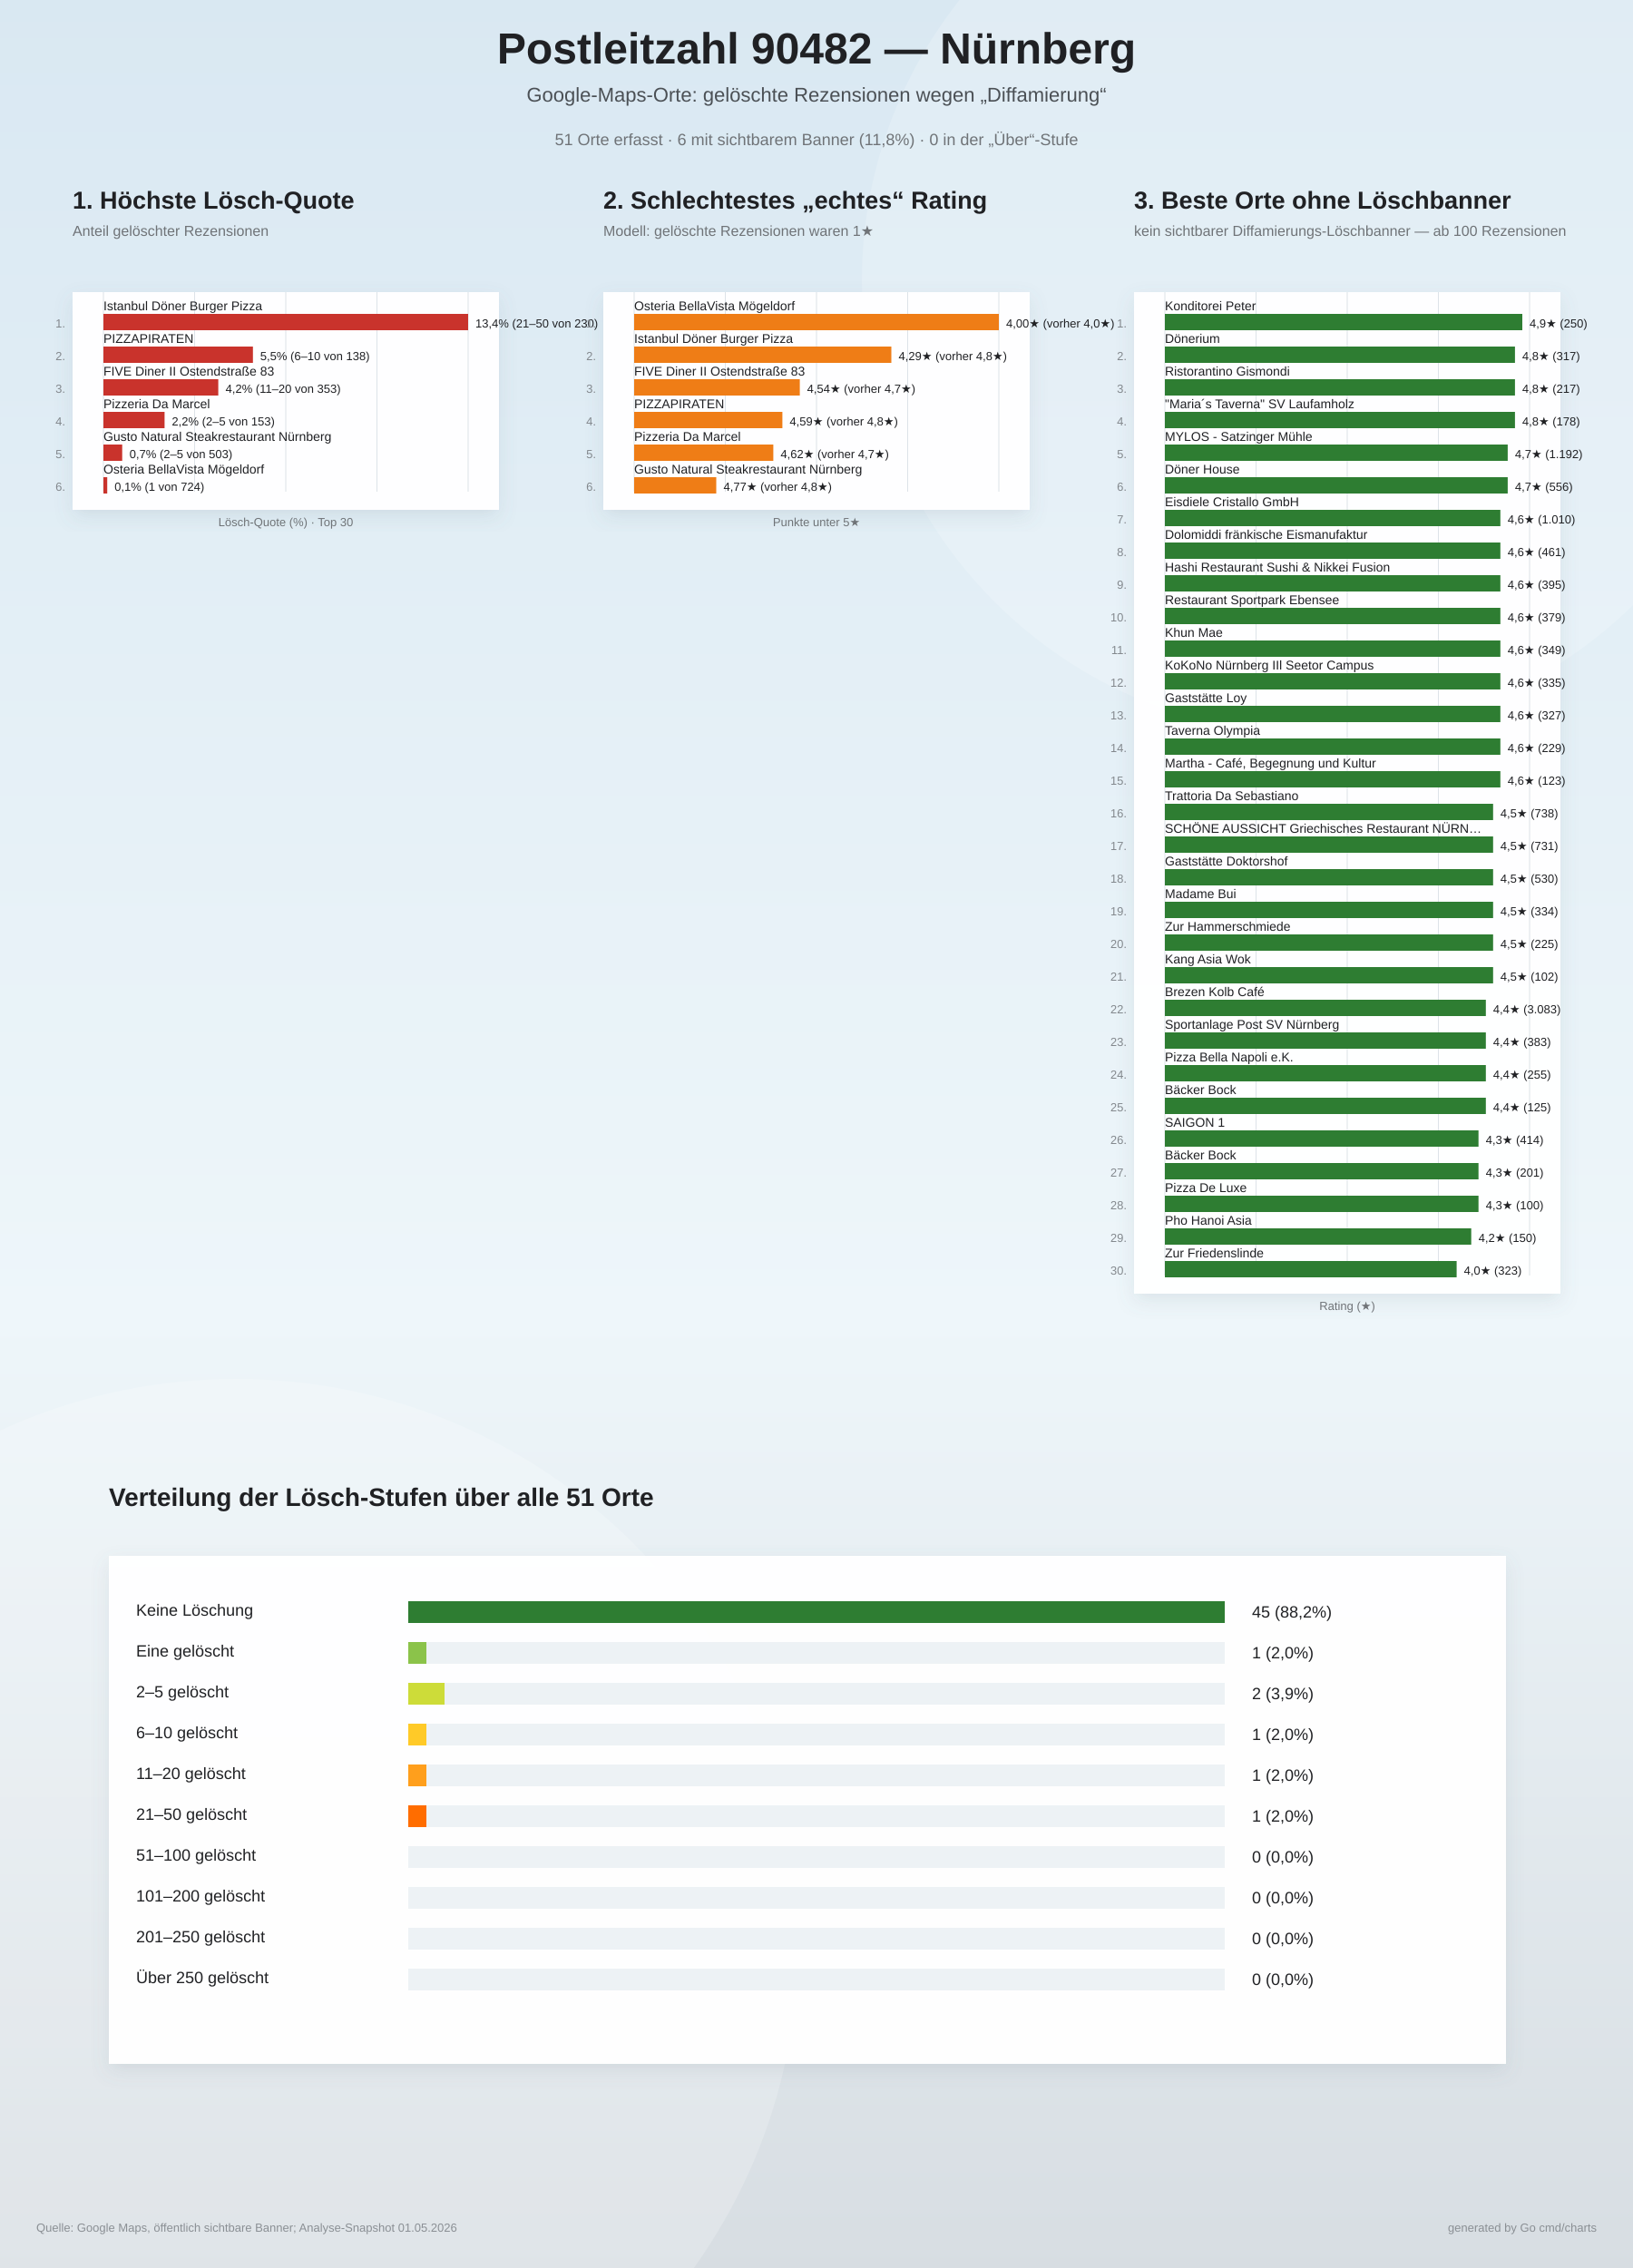
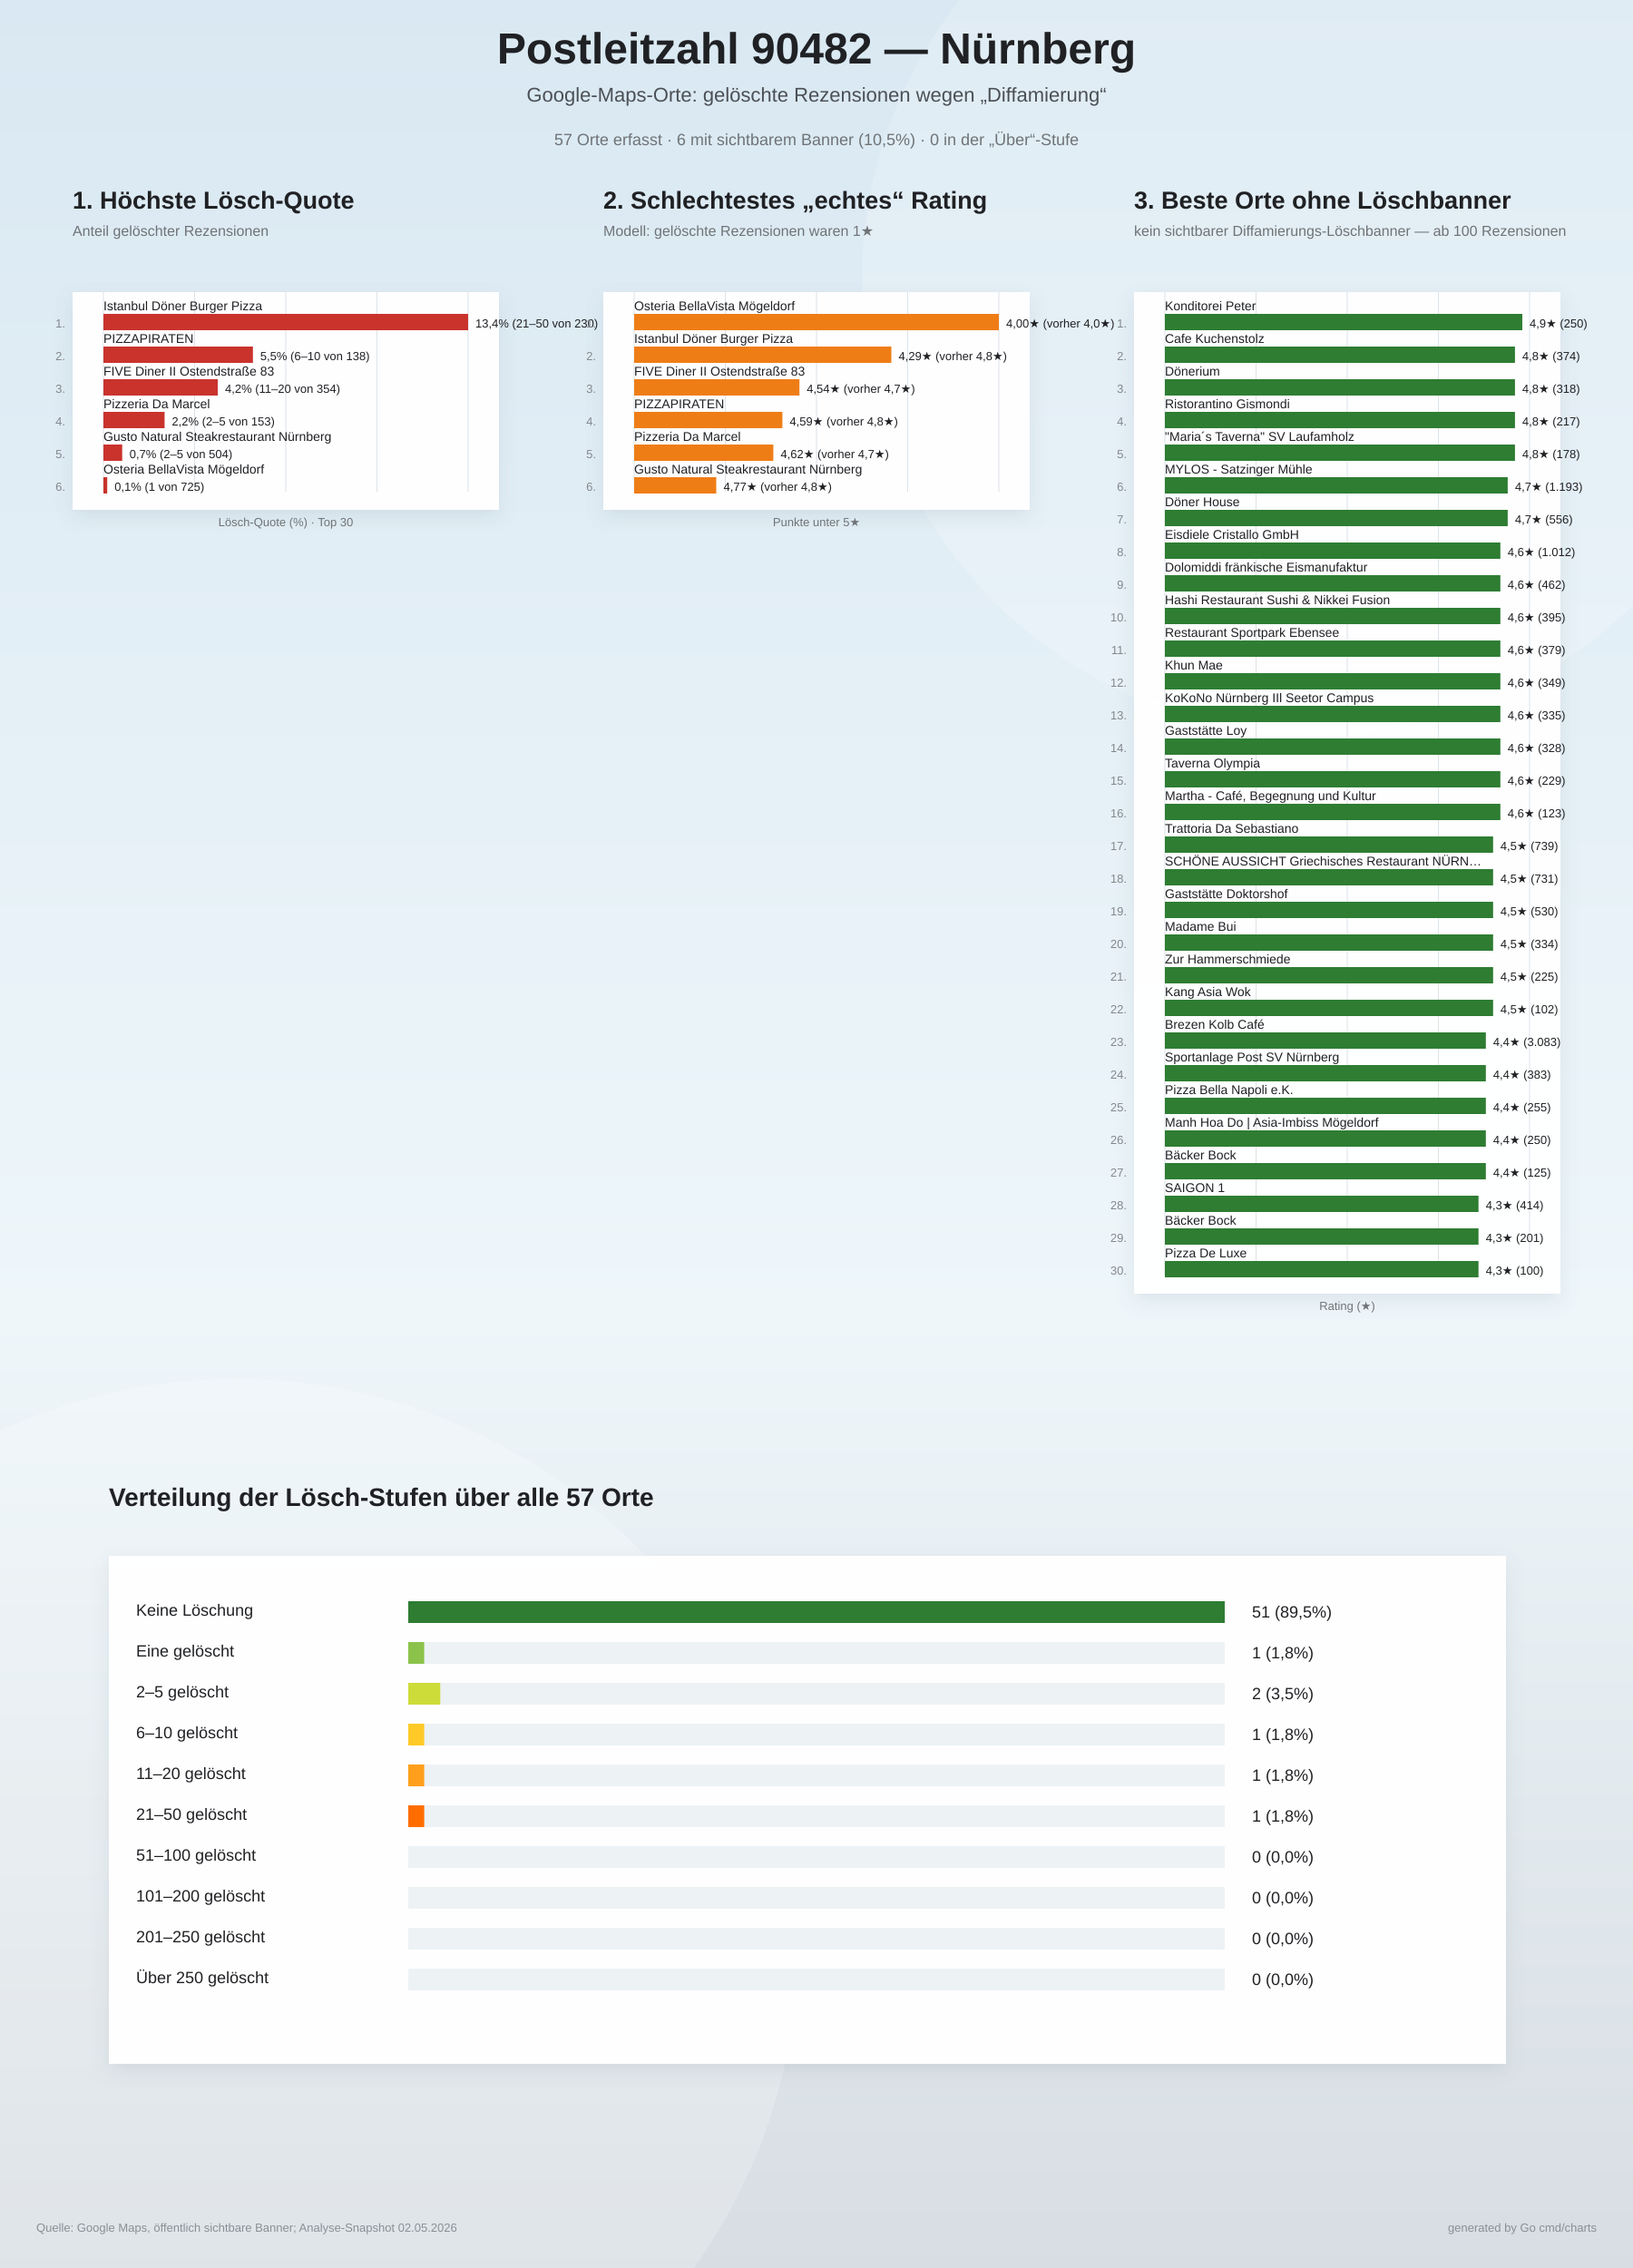
<svg xmlns="http://www.w3.org/2000/svg" width="1800" height="2500" viewBox="0 0 1800 2500">
  <defs>
    <linearGradient id="bg" x1="0" y1="0" x2="0" y2="1">
      <stop offset="0%" stop-color="#d9e8f2" />
      <stop offset="58%" stop-color="#eef6fa" />
      <stop offset="100%" stop-color="#d7dde2" />
    </linearGradient>
    <filter id="softShadow" x="-10%" y="-10%" width="120%" height="120%">
      <feDropShadow dx="0" dy="8" stdDeviation="10" flood-color="#6d7f8a" flood-opacity="0.16" />
    </filter>
  </defs>
  <rect width="100%" height="100%" fill="url(#bg)" />
  <circle cx="1450" cy="310" r="500" fill="#ffffff" opacity="0.18" />
  <circle cx="260" cy="2140" r="620" fill="#ffffff" opacity="0.20" />
  <text x="900" y="70" text-anchor="middle" font-family="Arial, sans-serif" font-size="48" font-weight="800" fill="#202124">Postleitzahl 90482 — Nürnberg</text>
  <text x="900" y="112" text-anchor="middle" font-family="Arial, sans-serif" font-size="22" fill="#4b5055">Google-Maps-Orte: gelöschte Rezensionen wegen „Diffamierung“</text>
-   <text x="900" y="160" text-anchor="middle" font-family="Arial, sans-serif" font-size="18" fill="#6f7377">51 Orte erfasst · 6 mit sichtbarem Banner (11,8%) · 0 in der „Über“-Stufe</text>
+   <text x="900" y="160" text-anchor="middle" font-family="Arial, sans-serif" font-size="18" fill="#6f7377">57 Orte erfasst · 6 mit sichtbarem Banner (10,5%) · 0 in der „Über“-Stufe</text>
  <g>
    <text x="80" y="230" font-family="Arial, sans-serif" font-size="27" font-weight="800" fill="#202124">1. Höchste Lösch-Quote</text>
    <text x="80" y="260" font-family="Arial, sans-serif" font-size="16" fill="#6f7377">Anteil gelöschter Rezensionen</text>
    <rect x="80" y="322" width="470" height="240" fill="#ffffff" opacity="0.96" filter="url(#softShadow)" />
    <line x1="114.0" y1="322" x2="114.0" y2="542.0" stroke="#dde3e8" stroke-width="1" />
    <line x1="214.5" y1="322" x2="214.5" y2="542.0" stroke="#dde3e8" stroke-width="1" />
    <line x1="315.0" y1="322" x2="315.0" y2="542.0" stroke="#dde3e8" stroke-width="1" />
    <line x1="415.5" y1="322" x2="415.5" y2="542.0" stroke="#dde3e8" stroke-width="1" />
    <line x1="516.0" y1="322" x2="516.0" y2="542.0" stroke="#dde3e8" stroke-width="1" />
    <text x="72" y="361.0" text-anchor="end" font-family="Arial, sans-serif" font-size="13" fill="#83888d">1.</text>
    <text x="114" y="342.0" font-family="Arial, sans-serif" font-size="14" fill="#202124">Istanbul Döner Burger Pizza</text>
    <rect x="114" y="346.0" width="402.0" height="18" fill="#c9332c" />
    <text x="524.0" y="361.0" font-family="Arial, sans-serif" font-size="13" fill="#202124">13,4%  (21–50 von 230)</text>
    <text x="72" y="397.0" text-anchor="end" font-family="Arial, sans-serif" font-size="13" fill="#83888d">2.</text>
    <text x="114" y="378.0" font-family="Arial, sans-serif" font-size="14" fill="#202124">PIZZAPIRATEN</text>
    <rect x="114" y="382.0" width="164.8" height="18" fill="#c9332c" />
    <text x="286.8" y="397.0" font-family="Arial, sans-serif" font-size="13" fill="#202124">5,5%  (6–10 von 138)</text>
    <text x="72" y="433.0" text-anchor="end" font-family="Arial, sans-serif" font-size="13" fill="#83888d">3.</text>
    <text x="114" y="414.0" font-family="Arial, sans-serif" font-size="14" fill="#202124">FIVE Diner II Ostendstraße 83</text>
-     <rect x="114" y="418.0" width="126.6" height="18" fill="#c9332c" />
-     <text x="248.6" y="433.0" font-family="Arial, sans-serif" font-size="13" fill="#202124">4,2%  (11–20 von 353)</text>
+     <rect x="114" y="418.0" width="126.0" height="18" fill="#c9332c" />
+     <text x="248.0" y="433.0" font-family="Arial, sans-serif" font-size="13" fill="#202124">4,2%  (11–20 von 354)</text>
    <text x="72" y="469.0" text-anchor="end" font-family="Arial, sans-serif" font-size="13" fill="#83888d">4.</text>
    <text x="114" y="450.0" font-family="Arial, sans-serif" font-size="14" fill="#202124">Pizzeria Da Marcel</text>
    <rect x="114" y="454.0" width="67.4" height="18" fill="#c9332c" />
    <text x="189.4" y="469.0" font-family="Arial, sans-serif" font-size="13" fill="#202124">2,2%  (2–5 von 153)</text>
    <text x="72" y="505.0" text-anchor="end" font-family="Arial, sans-serif" font-size="13" fill="#83888d">5.</text>
    <text x="114" y="486.0" font-family="Arial, sans-serif" font-size="14" fill="#202124">Gusto Natural Steakrestaurant Nürnberg</text>
    <rect x="114" y="490.0" width="20.7" height="18" fill="#c9332c" />
-     <text x="142.7" y="505.0" font-family="Arial, sans-serif" font-size="13" fill="#202124">0,7%  (2–5 von 503)</text>
+     <text x="142.7" y="505.0" font-family="Arial, sans-serif" font-size="13" fill="#202124">0,7%  (2–5 von 504)</text>
    <text x="72" y="541.0" text-anchor="end" font-family="Arial, sans-serif" font-size="13" fill="#83888d">6.</text>
    <text x="114" y="522.0" font-family="Arial, sans-serif" font-size="14" fill="#202124">Osteria BellaVista Mögeldorf</text>
    <rect x="114" y="526.0" width="4.2" height="18" fill="#c9332c" />
-     <text x="126.2" y="541.0" font-family="Arial, sans-serif" font-size="13" fill="#202124">0,1%  (1 von 724)</text>
+     <text x="126.2" y="541.0" font-family="Arial, sans-serif" font-size="13" fill="#202124">0,1%  (1 von 725)</text>
    <text x="315" y="580.0" text-anchor="middle" font-family="Arial, sans-serif" font-size="13" fill="#6f7377">Lösch-Quote (%) · Top 30</text>
  </g>
  <g>
    <text x="665" y="230" font-family="Arial, sans-serif" font-size="27" font-weight="800" fill="#202124">2. Schlechtestes „echtes“ Rating</text>
    <text x="665" y="260" font-family="Arial, sans-serif" font-size="16" fill="#6f7377">Modell: gelöschte Rezensionen waren 1★</text>
    <rect x="665" y="322" width="470" height="240" fill="#ffffff" opacity="0.96" filter="url(#softShadow)" />
    <line x1="699.0" y1="322" x2="699.0" y2="542.0" stroke="#dde3e8" stroke-width="1" />
    <line x1="799.5" y1="322" x2="799.5" y2="542.0" stroke="#dde3e8" stroke-width="1" />
    <line x1="900.0" y1="322" x2="900.0" y2="542.0" stroke="#dde3e8" stroke-width="1" />
    <line x1="1000.5" y1="322" x2="1000.5" y2="542.0" stroke="#dde3e8" stroke-width="1" />
    <line x1="1101.0" y1="322" x2="1101.0" y2="542.0" stroke="#dde3e8" stroke-width="1" />
    <text x="657" y="361.0" text-anchor="end" font-family="Arial, sans-serif" font-size="13" fill="#83888d">1.</text>
    <text x="699" y="342.0" font-family="Arial, sans-serif" font-size="14" fill="#202124">Osteria BellaVista Mögeldorf</text>
    <rect x="699" y="346.0" width="402.0" height="18" fill="#ef7d16" />
    <text x="1109.0" y="361.0" font-family="Arial, sans-serif" font-size="13" fill="#202124">4,00★  (vorher 4,0★)</text>
    <text x="657" y="397.0" text-anchor="end" font-family="Arial, sans-serif" font-size="13" fill="#83888d">2.</text>
    <text x="699" y="378.0" font-family="Arial, sans-serif" font-size="14" fill="#202124">Istanbul Döner Burger Pizza</text>
    <rect x="699" y="382.0" width="283.5" height="18" fill="#ef7d16" />
    <text x="990.5" y="397.0" font-family="Arial, sans-serif" font-size="13" fill="#202124">4,29★  (vorher 4,8★)</text>
    <text x="657" y="433.0" text-anchor="end" font-family="Arial, sans-serif" font-size="13" fill="#83888d">3.</text>
    <text x="699" y="414.0" font-family="Arial, sans-serif" font-size="14" fill="#202124">FIVE Diner II Ostendstraße 83</text>
-     <rect x="699" y="418.0" width="182.6" height="18" fill="#ef7d16" />
-     <text x="889.6" y="433.0" font-family="Arial, sans-serif" font-size="13" fill="#202124">4,54★  (vorher 4,7★)</text>
+     <rect x="699" y="418.0" width="182.2" height="18" fill="#ef7d16" />
+     <text x="889.2" y="433.0" font-family="Arial, sans-serif" font-size="13" fill="#202124">4,54★  (vorher 4,7★)</text>
    <text x="657" y="469.0" text-anchor="end" font-family="Arial, sans-serif" font-size="13" fill="#83888d">4.</text>
    <text x="699" y="450.0" font-family="Arial, sans-serif" font-size="14" fill="#202124">PIZZAPIRATEN</text>
    <rect x="699" y="454.0" width="163.4" height="18" fill="#ef7d16" />
    <text x="870.4" y="469.0" font-family="Arial, sans-serif" font-size="13" fill="#202124">4,59★  (vorher 4,8★)</text>
    <text x="657" y="505.0" text-anchor="end" font-family="Arial, sans-serif" font-size="13" fill="#83888d">5.</text>
    <text x="699" y="486.0" font-family="Arial, sans-serif" font-size="14" fill="#202124">Pizzeria Da Marcel</text>
    <rect x="699" y="490.0" width="153.4" height="18" fill="#ef7d16" />
    <text x="860.4" y="505.0" font-family="Arial, sans-serif" font-size="13" fill="#202124">4,62★  (vorher 4,7★)</text>
    <text x="657" y="541.0" text-anchor="end" font-family="Arial, sans-serif" font-size="13" fill="#83888d">6.</text>
    <text x="699" y="522.0" font-family="Arial, sans-serif" font-size="14" fill="#202124">Gusto Natural Steakrestaurant Nürnberg</text>
    <rect x="699" y="526.0" width="90.5" height="18" fill="#ef7d16" />
    <text x="797.5" y="541.0" font-family="Arial, sans-serif" font-size="13" fill="#202124">4,77★  (vorher 4,8★)</text>
    <text x="900" y="580.0" text-anchor="middle" font-family="Arial, sans-serif" font-size="13" fill="#6f7377">Punkte unter 5★</text>
  </g>
  <g>
    <text x="1250" y="230" font-family="Arial, sans-serif" font-size="27" font-weight="800" fill="#202124">3. Beste Orte ohne Löschbanner</text>
    <text x="1250" y="260" font-family="Arial, sans-serif" font-size="16" fill="#6f7377">kein sichtbarer Diffamierungs-Löschbanner — ab 100 Rezensionen</text>
    <rect x="1250" y="322" width="470" height="1104" fill="#ffffff" opacity="0.96" filter="url(#softShadow)" />
    <line x1="1284.0" y1="322" x2="1284.0" y2="1406.0" stroke="#dde3e8" stroke-width="1" />
    <line x1="1384.5" y1="322" x2="1384.5" y2="1406.0" stroke="#dde3e8" stroke-width="1" />
    <line x1="1485.0" y1="322" x2="1485.0" y2="1406.0" stroke="#dde3e8" stroke-width="1" />
    <line x1="1585.5" y1="322" x2="1585.5" y2="1406.0" stroke="#dde3e8" stroke-width="1" />
    <line x1="1686.0" y1="322" x2="1686.0" y2="1406.0" stroke="#dde3e8" stroke-width="1" />
    <text x="1242" y="361.0" text-anchor="end" font-family="Arial, sans-serif" font-size="13" fill="#83888d">1.</text>
    <text x="1284" y="342.0" font-family="Arial, sans-serif" font-size="14" fill="#202124">Konditorei Peter</text>
    <rect x="1284" y="346.0" width="394.0" height="18" fill="#2e7d32" />
    <text x="1686.0" y="361.0" font-family="Arial, sans-serif" font-size="13" fill="#202124">4,9★  (250)</text>
    <text x="1242" y="397.0" text-anchor="end" font-family="Arial, sans-serif" font-size="13" fill="#83888d">2.</text>
-     <text x="1284" y="378.0" font-family="Arial, sans-serif" font-size="14" fill="#202124">Dönerium</text>
+     <text x="1284" y="378.0" font-family="Arial, sans-serif" font-size="14" fill="#202124">Cafe Kuchenstolz</text>
    <rect x="1284" y="382.0" width="385.9" height="18" fill="#2e7d32" />
-     <text x="1677.9" y="397.0" font-family="Arial, sans-serif" font-size="13" fill="#202124">4,8★  (317)</text>
+     <text x="1677.9" y="397.0" font-family="Arial, sans-serif" font-size="13" fill="#202124">4,8★  (374)</text>
    <text x="1242" y="433.0" text-anchor="end" font-family="Arial, sans-serif" font-size="13" fill="#83888d">3.</text>
-     <text x="1284" y="414.0" font-family="Arial, sans-serif" font-size="14" fill="#202124">Ristorantino Gismondi</text>
+     <text x="1284" y="414.0" font-family="Arial, sans-serif" font-size="14" fill="#202124">Dönerium</text>
    <rect x="1284" y="418.0" width="385.9" height="18" fill="#2e7d32" />
-     <text x="1677.9" y="433.0" font-family="Arial, sans-serif" font-size="13" fill="#202124">4,8★  (217)</text>
+     <text x="1677.9" y="433.0" font-family="Arial, sans-serif" font-size="13" fill="#202124">4,8★  (318)</text>
    <text x="1242" y="469.0" text-anchor="end" font-family="Arial, sans-serif" font-size="13" fill="#83888d">4.</text>
-     <text x="1284" y="450.0" font-family="Arial, sans-serif" font-size="14" fill="#202124">"Maria´s Taverna" SV Laufamholz</text>
+     <text x="1284" y="450.0" font-family="Arial, sans-serif" font-size="14" fill="#202124">Ristorantino Gismondi</text>
    <rect x="1284" y="454.0" width="385.9" height="18" fill="#2e7d32" />
-     <text x="1677.9" y="469.0" font-family="Arial, sans-serif" font-size="13" fill="#202124">4,8★  (178)</text>
+     <text x="1677.9" y="469.0" font-family="Arial, sans-serif" font-size="13" fill="#202124">4,8★  (217)</text>
    <text x="1242" y="505.0" text-anchor="end" font-family="Arial, sans-serif" font-size="13" fill="#83888d">5.</text>
-     <text x="1284" y="486.0" font-family="Arial, sans-serif" font-size="14" fill="#202124">MYLOS - Satzinger Mühle</text>
-     <rect x="1284" y="490.0" width="377.9" height="18" fill="#2e7d32" />
-     <text x="1669.9" y="505.0" font-family="Arial, sans-serif" font-size="13" fill="#202124">4,7★  (1.192)</text>
+     <text x="1284" y="486.0" font-family="Arial, sans-serif" font-size="14" fill="#202124">"Maria´s Taverna" SV Laufamholz</text>
+     <rect x="1284" y="490.0" width="385.9" height="18" fill="#2e7d32" />
+     <text x="1677.9" y="505.0" font-family="Arial, sans-serif" font-size="13" fill="#202124">4,8★  (178)</text>
    <text x="1242" y="541.0" text-anchor="end" font-family="Arial, sans-serif" font-size="13" fill="#83888d">6.</text>
-     <text x="1284" y="522.0" font-family="Arial, sans-serif" font-size="14" fill="#202124">Döner House</text>
+     <text x="1284" y="522.0" font-family="Arial, sans-serif" font-size="14" fill="#202124">MYLOS - Satzinger Mühle</text>
    <rect x="1284" y="526.0" width="377.9" height="18" fill="#2e7d32" />
-     <text x="1669.9" y="541.0" font-family="Arial, sans-serif" font-size="13" fill="#202124">4,7★  (556)</text>
+     <text x="1669.9" y="541.0" font-family="Arial, sans-serif" font-size="13" fill="#202124">4,7★  (1.193)</text>
    <text x="1242" y="577.0" text-anchor="end" font-family="Arial, sans-serif" font-size="13" fill="#83888d">7.</text>
-     <text x="1284" y="558.0" font-family="Arial, sans-serif" font-size="14" fill="#202124">Eisdiele Cristallo GmbH</text>
-     <rect x="1284" y="562.0" width="369.8" height="18" fill="#2e7d32" />
-     <text x="1661.8" y="577.0" font-family="Arial, sans-serif" font-size="13" fill="#202124">4,6★  (1.010)</text>
+     <text x="1284" y="558.0" font-family="Arial, sans-serif" font-size="14" fill="#202124">Döner House</text>
+     <rect x="1284" y="562.0" width="377.9" height="18" fill="#2e7d32" />
+     <text x="1669.9" y="577.0" font-family="Arial, sans-serif" font-size="13" fill="#202124">4,7★  (556)</text>
    <text x="1242" y="613.0" text-anchor="end" font-family="Arial, sans-serif" font-size="13" fill="#83888d">8.</text>
-     <text x="1284" y="594.0" font-family="Arial, sans-serif" font-size="14" fill="#202124">Dolomiddi fränkische Eismanufaktur</text>
+     <text x="1284" y="594.0" font-family="Arial, sans-serif" font-size="14" fill="#202124">Eisdiele Cristallo GmbH</text>
    <rect x="1284" y="598.0" width="369.8" height="18" fill="#2e7d32" />
-     <text x="1661.8" y="613.0" font-family="Arial, sans-serif" font-size="13" fill="#202124">4,6★  (461)</text>
+     <text x="1661.8" y="613.0" font-family="Arial, sans-serif" font-size="13" fill="#202124">4,6★  (1.012)</text>
    <text x="1242" y="649.0" text-anchor="end" font-family="Arial, sans-serif" font-size="13" fill="#83888d">9.</text>
-     <text x="1284" y="630.0" font-family="Arial, sans-serif" font-size="14" fill="#202124">Hashi Restaurant Sushi &amp; Nikkei Fusion</text>
+     <text x="1284" y="630.0" font-family="Arial, sans-serif" font-size="14" fill="#202124">Dolomiddi fränkische Eismanufaktur</text>
    <rect x="1284" y="634.0" width="369.8" height="18" fill="#2e7d32" />
-     <text x="1661.8" y="649.0" font-family="Arial, sans-serif" font-size="13" fill="#202124">4,6★  (395)</text>
+     <text x="1661.8" y="649.0" font-family="Arial, sans-serif" font-size="13" fill="#202124">4,6★  (462)</text>
    <text x="1242" y="685.0" text-anchor="end" font-family="Arial, sans-serif" font-size="13" fill="#83888d">10.</text>
-     <text x="1284" y="666.0" font-family="Arial, sans-serif" font-size="14" fill="#202124">Restaurant Sportpark Ebensee</text>
+     <text x="1284" y="666.0" font-family="Arial, sans-serif" font-size="14" fill="#202124">Hashi Restaurant Sushi &amp; Nikkei Fusion</text>
    <rect x="1284" y="670.0" width="369.8" height="18" fill="#2e7d32" />
-     <text x="1661.8" y="685.0" font-family="Arial, sans-serif" font-size="13" fill="#202124">4,6★  (379)</text>
+     <text x="1661.8" y="685.0" font-family="Arial, sans-serif" font-size="13" fill="#202124">4,6★  (395)</text>
    <text x="1242" y="721.0" text-anchor="end" font-family="Arial, sans-serif" font-size="13" fill="#83888d">11.</text>
-     <text x="1284" y="702.0" font-family="Arial, sans-serif" font-size="14" fill="#202124">Khun Mae</text>
+     <text x="1284" y="702.0" font-family="Arial, sans-serif" font-size="14" fill="#202124">Restaurant Sportpark Ebensee</text>
    <rect x="1284" y="706.0" width="369.8" height="18" fill="#2e7d32" />
-     <text x="1661.8" y="721.0" font-family="Arial, sans-serif" font-size="13" fill="#202124">4,6★  (349)</text>
+     <text x="1661.8" y="721.0" font-family="Arial, sans-serif" font-size="13" fill="#202124">4,6★  (379)</text>
    <text x="1242" y="757.0" text-anchor="end" font-family="Arial, sans-serif" font-size="13" fill="#83888d">12.</text>
-     <text x="1284" y="738.0" font-family="Arial, sans-serif" font-size="14" fill="#202124">KoKoNo Nürnberg IIl Seetor Campus</text>
+     <text x="1284" y="738.0" font-family="Arial, sans-serif" font-size="14" fill="#202124">Khun Mae</text>
    <rect x="1284" y="742.0" width="369.8" height="18" fill="#2e7d32" />
-     <text x="1661.8" y="757.0" font-family="Arial, sans-serif" font-size="13" fill="#202124">4,6★  (335)</text>
+     <text x="1661.8" y="757.0" font-family="Arial, sans-serif" font-size="13" fill="#202124">4,6★  (349)</text>
    <text x="1242" y="793.0" text-anchor="end" font-family="Arial, sans-serif" font-size="13" fill="#83888d">13.</text>
-     <text x="1284" y="774.0" font-family="Arial, sans-serif" font-size="14" fill="#202124">Gaststätte Loy</text>
+     <text x="1284" y="774.0" font-family="Arial, sans-serif" font-size="14" fill="#202124">KoKoNo Nürnberg IIl Seetor Campus</text>
    <rect x="1284" y="778.0" width="369.8" height="18" fill="#2e7d32" />
-     <text x="1661.8" y="793.0" font-family="Arial, sans-serif" font-size="13" fill="#202124">4,6★  (327)</text>
+     <text x="1661.8" y="793.0" font-family="Arial, sans-serif" font-size="13" fill="#202124">4,6★  (335)</text>
    <text x="1242" y="829.0" text-anchor="end" font-family="Arial, sans-serif" font-size="13" fill="#83888d">14.</text>
-     <text x="1284" y="810.0" font-family="Arial, sans-serif" font-size="14" fill="#202124">Taverna Olympia</text>
+     <text x="1284" y="810.0" font-family="Arial, sans-serif" font-size="14" fill="#202124">Gaststätte Loy</text>
    <rect x="1284" y="814.0" width="369.8" height="18" fill="#2e7d32" />
-     <text x="1661.8" y="829.0" font-family="Arial, sans-serif" font-size="13" fill="#202124">4,6★  (229)</text>
+     <text x="1661.8" y="829.0" font-family="Arial, sans-serif" font-size="13" fill="#202124">4,6★  (328)</text>
    <text x="1242" y="865.0" text-anchor="end" font-family="Arial, sans-serif" font-size="13" fill="#83888d">15.</text>
-     <text x="1284" y="846.0" font-family="Arial, sans-serif" font-size="14" fill="#202124">Martha - Café, Begegnung und Kultur</text>
+     <text x="1284" y="846.0" font-family="Arial, sans-serif" font-size="14" fill="#202124">Taverna Olympia</text>
    <rect x="1284" y="850.0" width="369.8" height="18" fill="#2e7d32" />
-     <text x="1661.8" y="865.0" font-family="Arial, sans-serif" font-size="13" fill="#202124">4,6★  (123)</text>
+     <text x="1661.8" y="865.0" font-family="Arial, sans-serif" font-size="13" fill="#202124">4,6★  (229)</text>
    <text x="1242" y="901.0" text-anchor="end" font-family="Arial, sans-serif" font-size="13" fill="#83888d">16.</text>
-     <text x="1284" y="882.0" font-family="Arial, sans-serif" font-size="14" fill="#202124">Trattoria Da Sebastiano</text>
-     <rect x="1284" y="886.0" width="361.8" height="18" fill="#2e7d32" />
-     <text x="1653.8" y="901.0" font-family="Arial, sans-serif" font-size="13" fill="#202124">4,5★  (738)</text>
+     <text x="1284" y="882.0" font-family="Arial, sans-serif" font-size="14" fill="#202124">Martha - Café, Begegnung und Kultur</text>
+     <rect x="1284" y="886.0" width="369.8" height="18" fill="#2e7d32" />
+     <text x="1661.8" y="901.0" font-family="Arial, sans-serif" font-size="13" fill="#202124">4,6★  (123)</text>
    <text x="1242" y="937.0" text-anchor="end" font-family="Arial, sans-serif" font-size="13" fill="#83888d">17.</text>
-     <text x="1284" y="918.0" font-family="Arial, sans-serif" font-size="14" fill="#202124">SCHÖNE AUSSICHT Griechisches Restaurant NÜRN…</text>
+     <text x="1284" y="918.0" font-family="Arial, sans-serif" font-size="14" fill="#202124">Trattoria Da Sebastiano</text>
    <rect x="1284" y="922.0" width="361.8" height="18" fill="#2e7d32" />
-     <text x="1653.8" y="937.0" font-family="Arial, sans-serif" font-size="13" fill="#202124">4,5★  (731)</text>
+     <text x="1653.8" y="937.0" font-family="Arial, sans-serif" font-size="13" fill="#202124">4,5★  (739)</text>
    <text x="1242" y="973.0" text-anchor="end" font-family="Arial, sans-serif" font-size="13" fill="#83888d">18.</text>
-     <text x="1284" y="954.0" font-family="Arial, sans-serif" font-size="14" fill="#202124">Gaststätte Doktorshof</text>
+     <text x="1284" y="954.0" font-family="Arial, sans-serif" font-size="14" fill="#202124">SCHÖNE AUSSICHT Griechisches Restaurant NÜRN…</text>
    <rect x="1284" y="958.0" width="361.8" height="18" fill="#2e7d32" />
-     <text x="1653.8" y="973.0" font-family="Arial, sans-serif" font-size="13" fill="#202124">4,5★  (530)</text>
+     <text x="1653.8" y="973.0" font-family="Arial, sans-serif" font-size="13" fill="#202124">4,5★  (731)</text>
    <text x="1242" y="1009.0" text-anchor="end" font-family="Arial, sans-serif" font-size="13" fill="#83888d">19.</text>
-     <text x="1284" y="990.0" font-family="Arial, sans-serif" font-size="14" fill="#202124">Madame Bui</text>
+     <text x="1284" y="990.0" font-family="Arial, sans-serif" font-size="14" fill="#202124">Gaststätte Doktorshof</text>
    <rect x="1284" y="994.0" width="361.8" height="18" fill="#2e7d32" />
-     <text x="1653.8" y="1009.0" font-family="Arial, sans-serif" font-size="13" fill="#202124">4,5★  (334)</text>
+     <text x="1653.8" y="1009.0" font-family="Arial, sans-serif" font-size="13" fill="#202124">4,5★  (530)</text>
    <text x="1242" y="1045.0" text-anchor="end" font-family="Arial, sans-serif" font-size="13" fill="#83888d">20.</text>
-     <text x="1284" y="1026.0" font-family="Arial, sans-serif" font-size="14" fill="#202124">Zur Hammerschmiede</text>
+     <text x="1284" y="1026.0" font-family="Arial, sans-serif" font-size="14" fill="#202124">Madame Bui</text>
    <rect x="1284" y="1030.0" width="361.8" height="18" fill="#2e7d32" />
-     <text x="1653.8" y="1045.0" font-family="Arial, sans-serif" font-size="13" fill="#202124">4,5★  (225)</text>
+     <text x="1653.8" y="1045.0" font-family="Arial, sans-serif" font-size="13" fill="#202124">4,5★  (334)</text>
    <text x="1242" y="1081.0" text-anchor="end" font-family="Arial, sans-serif" font-size="13" fill="#83888d">21.</text>
-     <text x="1284" y="1062.0" font-family="Arial, sans-serif" font-size="14" fill="#202124">Kang Asia Wok</text>
+     <text x="1284" y="1062.0" font-family="Arial, sans-serif" font-size="14" fill="#202124">Zur Hammerschmiede</text>
    <rect x="1284" y="1066.0" width="361.8" height="18" fill="#2e7d32" />
-     <text x="1653.8" y="1081.0" font-family="Arial, sans-serif" font-size="13" fill="#202124">4,5★  (102)</text>
+     <text x="1653.8" y="1081.0" font-family="Arial, sans-serif" font-size="13" fill="#202124">4,5★  (225)</text>
    <text x="1242" y="1117.0" text-anchor="end" font-family="Arial, sans-serif" font-size="13" fill="#83888d">22.</text>
-     <text x="1284" y="1098.0" font-family="Arial, sans-serif" font-size="14" fill="#202124">Brezen Kolb Café</text>
-     <rect x="1284" y="1102.0" width="353.8" height="18" fill="#2e7d32" />
-     <text x="1645.8" y="1117.0" font-family="Arial, sans-serif" font-size="13" fill="#202124">4,4★  (3.083)</text>
+     <text x="1284" y="1098.0" font-family="Arial, sans-serif" font-size="14" fill="#202124">Kang Asia Wok</text>
+     <rect x="1284" y="1102.0" width="361.8" height="18" fill="#2e7d32" />
+     <text x="1653.8" y="1117.0" font-family="Arial, sans-serif" font-size="13" fill="#202124">4,5★  (102)</text>
    <text x="1242" y="1153.0" text-anchor="end" font-family="Arial, sans-serif" font-size="13" fill="#83888d">23.</text>
-     <text x="1284" y="1134.0" font-family="Arial, sans-serif" font-size="14" fill="#202124">Sportanlage Post SV Nürnberg</text>
+     <text x="1284" y="1134.0" font-family="Arial, sans-serif" font-size="14" fill="#202124">Brezen Kolb Café</text>
    <rect x="1284" y="1138.0" width="353.8" height="18" fill="#2e7d32" />
-     <text x="1645.8" y="1153.0" font-family="Arial, sans-serif" font-size="13" fill="#202124">4,4★  (383)</text>
+     <text x="1645.8" y="1153.0" font-family="Arial, sans-serif" font-size="13" fill="#202124">4,4★  (3.083)</text>
    <text x="1242" y="1189.0" text-anchor="end" font-family="Arial, sans-serif" font-size="13" fill="#83888d">24.</text>
-     <text x="1284" y="1170.0" font-family="Arial, sans-serif" font-size="14" fill="#202124">Pizza Bella Napoli e.K.</text>
+     <text x="1284" y="1170.0" font-family="Arial, sans-serif" font-size="14" fill="#202124">Sportanlage Post SV Nürnberg</text>
    <rect x="1284" y="1174.0" width="353.8" height="18" fill="#2e7d32" />
-     <text x="1645.8" y="1189.0" font-family="Arial, sans-serif" font-size="13" fill="#202124">4,4★  (255)</text>
+     <text x="1645.8" y="1189.0" font-family="Arial, sans-serif" font-size="13" fill="#202124">4,4★  (383)</text>
    <text x="1242" y="1225.0" text-anchor="end" font-family="Arial, sans-serif" font-size="13" fill="#83888d">25.</text>
-     <text x="1284" y="1206.0" font-family="Arial, sans-serif" font-size="14" fill="#202124">Bäcker Bock</text>
+     <text x="1284" y="1206.0" font-family="Arial, sans-serif" font-size="14" fill="#202124">Pizza Bella Napoli e.K.</text>
    <rect x="1284" y="1210.0" width="353.8" height="18" fill="#2e7d32" />
-     <text x="1645.8" y="1225.0" font-family="Arial, sans-serif" font-size="13" fill="#202124">4,4★  (125)</text>
+     <text x="1645.8" y="1225.0" font-family="Arial, sans-serif" font-size="13" fill="#202124">4,4★  (255)</text>
    <text x="1242" y="1261.0" text-anchor="end" font-family="Arial, sans-serif" font-size="13" fill="#83888d">26.</text>
-     <text x="1284" y="1242.0" font-family="Arial, sans-serif" font-size="14" fill="#202124">SAIGON 1</text>
-     <rect x="1284" y="1246.0" width="345.7" height="18" fill="#2e7d32" />
-     <text x="1637.7" y="1261.0" font-family="Arial, sans-serif" font-size="13" fill="#202124">4,3★  (414)</text>
+     <text x="1284" y="1242.0" font-family="Arial, sans-serif" font-size="14" fill="#202124">Manh Hoa Do | Asia-Imbiss Mögeldorf</text>
+     <rect x="1284" y="1246.0" width="353.8" height="18" fill="#2e7d32" />
+     <text x="1645.8" y="1261.0" font-family="Arial, sans-serif" font-size="13" fill="#202124">4,4★  (250)</text>
    <text x="1242" y="1297.0" text-anchor="end" font-family="Arial, sans-serif" font-size="13" fill="#83888d">27.</text>
    <text x="1284" y="1278.0" font-family="Arial, sans-serif" font-size="14" fill="#202124">Bäcker Bock</text>
-     <rect x="1284" y="1282.0" width="345.7" height="18" fill="#2e7d32" />
-     <text x="1637.7" y="1297.0" font-family="Arial, sans-serif" font-size="13" fill="#202124">4,3★  (201)</text>
+     <rect x="1284" y="1282.0" width="353.8" height="18" fill="#2e7d32" />
+     <text x="1645.8" y="1297.0" font-family="Arial, sans-serif" font-size="13" fill="#202124">4,4★  (125)</text>
    <text x="1242" y="1333.0" text-anchor="end" font-family="Arial, sans-serif" font-size="13" fill="#83888d">28.</text>
-     <text x="1284" y="1314.0" font-family="Arial, sans-serif" font-size="14" fill="#202124">Pizza De Luxe</text>
+     <text x="1284" y="1314.0" font-family="Arial, sans-serif" font-size="14" fill="#202124">SAIGON 1</text>
    <rect x="1284" y="1318.0" width="345.7" height="18" fill="#2e7d32" />
-     <text x="1637.7" y="1333.0" font-family="Arial, sans-serif" font-size="13" fill="#202124">4,3★  (100)</text>
+     <text x="1637.7" y="1333.0" font-family="Arial, sans-serif" font-size="13" fill="#202124">4,3★  (414)</text>
    <text x="1242" y="1369.0" text-anchor="end" font-family="Arial, sans-serif" font-size="13" fill="#83888d">29.</text>
-     <text x="1284" y="1350.0" font-family="Arial, sans-serif" font-size="14" fill="#202124">Pho Hanoi Asia</text>
-     <rect x="1284" y="1354.0" width="337.7" height="18" fill="#2e7d32" />
-     <text x="1629.7" y="1369.0" font-family="Arial, sans-serif" font-size="13" fill="#202124">4,2★  (150)</text>
+     <text x="1284" y="1350.0" font-family="Arial, sans-serif" font-size="14" fill="#202124">Bäcker Bock</text>
+     <rect x="1284" y="1354.0" width="345.7" height="18" fill="#2e7d32" />
+     <text x="1637.7" y="1369.0" font-family="Arial, sans-serif" font-size="13" fill="#202124">4,3★  (201)</text>
    <text x="1242" y="1405.0" text-anchor="end" font-family="Arial, sans-serif" font-size="13" fill="#83888d">30.</text>
-     <text x="1284" y="1386.0" font-family="Arial, sans-serif" font-size="14" fill="#202124">Zur Friedenslinde</text>
-     <rect x="1284" y="1390.0" width="321.6" height="18" fill="#2e7d32" />
-     <text x="1613.6" y="1405.0" font-family="Arial, sans-serif" font-size="13" fill="#202124">4,0★  (323)</text>
+     <text x="1284" y="1386.0" font-family="Arial, sans-serif" font-size="14" fill="#202124">Pizza De Luxe</text>
+     <rect x="1284" y="1390.0" width="345.7" height="18" fill="#2e7d32" />
+     <text x="1637.7" y="1405.0" font-family="Arial, sans-serif" font-size="13" fill="#202124">4,3★  (100)</text>
    <text x="1485" y="1444.0" text-anchor="middle" font-family="Arial, sans-serif" font-size="13" fill="#6f7377">Rating (★)</text>
  </g>
  <g>
-     <text x="120" y="1660" font-family="Arial, sans-serif" font-size="28" font-weight="800" fill="#202124">Verteilung der Lösch-Stufen über alle 51 Orte</text>
+     <text x="120" y="1660" font-family="Arial, sans-serif" font-size="28" font-weight="800" fill="#202124">Verteilung der Lösch-Stufen über alle 57 Orte</text>
    <rect x="120" y="1715" width="1540" height="560" fill="#ffffff" opacity="0.96" filter="url(#softShadow)" />
    <text x="150" y="1781" font-family="Arial, sans-serif" font-size="18" fill="#202124">Keine Löschung</text>
    <rect x="450" y="1765" width="900" height="24" fill="#edf2f5" />
    <rect x="450" y="1765" width="900.0" height="24" fill="#2e7d32" />
-     <text x="1380" y="1783" font-family="Arial, sans-serif" font-size="18" fill="#202124">45 (88,2%)</text>
+     <text x="1380" y="1783" font-family="Arial, sans-serif" font-size="18" fill="#202124">51 (89,5%)</text>
    <text x="150" y="1826" font-family="Arial, sans-serif" font-size="18" fill="#202124">Eine gelöscht</text>
    <rect x="450" y="1810" width="900" height="24" fill="#edf2f5" />
-     <rect x="450" y="1810" width="20.0" height="24" fill="#8bc34a" />
-     <text x="1380" y="1828" font-family="Arial, sans-serif" font-size="18" fill="#202124">1 (2,0%)</text>
+     <rect x="450" y="1810" width="17.6" height="24" fill="#8bc34a" />
+     <text x="1380" y="1828" font-family="Arial, sans-serif" font-size="18" fill="#202124">1 (1,8%)</text>
    <text x="150" y="1871" font-family="Arial, sans-serif" font-size="18" fill="#202124">2–5 gelöscht</text>
    <rect x="450" y="1855" width="900" height="24" fill="#edf2f5" />
-     <rect x="450" y="1855" width="40.0" height="24" fill="#cddc39" />
-     <text x="1380" y="1873" font-family="Arial, sans-serif" font-size="18" fill="#202124">2 (3,9%)</text>
+     <rect x="450" y="1855" width="35.3" height="24" fill="#cddc39" />
+     <text x="1380" y="1873" font-family="Arial, sans-serif" font-size="18" fill="#202124">2 (3,5%)</text>
    <text x="150" y="1916" font-family="Arial, sans-serif" font-size="18" fill="#202124">6–10 gelöscht</text>
    <rect x="450" y="1900" width="900" height="24" fill="#edf2f5" />
-     <rect x="450" y="1900" width="20.0" height="24" fill="#ffca28" />
-     <text x="1380" y="1918" font-family="Arial, sans-serif" font-size="18" fill="#202124">1 (2,0%)</text>
+     <rect x="450" y="1900" width="17.6" height="24" fill="#ffca28" />
+     <text x="1380" y="1918" font-family="Arial, sans-serif" font-size="18" fill="#202124">1 (1,8%)</text>
    <text x="150" y="1961" font-family="Arial, sans-serif" font-size="18" fill="#202124">11–20 gelöscht</text>
    <rect x="450" y="1945" width="900" height="24" fill="#edf2f5" />
-     <rect x="450" y="1945" width="20.0" height="24" fill="#ff9f1c" />
-     <text x="1380" y="1963" font-family="Arial, sans-serif" font-size="18" fill="#202124">1 (2,0%)</text>
+     <rect x="450" y="1945" width="17.6" height="24" fill="#ff9f1c" />
+     <text x="1380" y="1963" font-family="Arial, sans-serif" font-size="18" fill="#202124">1 (1,8%)</text>
    <text x="150" y="2006" font-family="Arial, sans-serif" font-size="18" fill="#202124">21–50 gelöscht</text>
    <rect x="450" y="1990" width="900" height="24" fill="#edf2f5" />
-     <rect x="450" y="1990" width="20.0" height="24" fill="#ff6d00" />
-     <text x="1380" y="2008" font-family="Arial, sans-serif" font-size="18" fill="#202124">1 (2,0%)</text>
+     <rect x="450" y="1990" width="17.6" height="24" fill="#ff6d00" />
+     <text x="1380" y="2008" font-family="Arial, sans-serif" font-size="18" fill="#202124">1 (1,8%)</text>
    <text x="150" y="2051" font-family="Arial, sans-serif" font-size="18" fill="#202124">51–100 gelöscht</text>
    <rect x="450" y="2035" width="900" height="24" fill="#edf2f5" />
    <rect x="450" y="2035" width="0.0" height="24" fill="#e5391b" />
    <text x="1380" y="2053" font-family="Arial, sans-serif" font-size="18" fill="#202124">0 (0,0%)</text>
    <text x="150" y="2096" font-family="Arial, sans-serif" font-size="18" fill="#202124">101–200 gelöscht</text>
    <rect x="450" y="2080" width="900" height="24" fill="#edf2f5" />
    <rect x="450" y="2080" width="0.0" height="24" fill="#c62828" />
    <text x="1380" y="2098" font-family="Arial, sans-serif" font-size="18" fill="#202124">0 (0,0%)</text>
    <text x="150" y="2141" font-family="Arial, sans-serif" font-size="18" fill="#202124">201–250 gelöscht</text>
    <rect x="450" y="2125" width="900" height="24" fill="#edf2f5" />
    <rect x="450" y="2125" width="0.0" height="24" fill="#8e1919" />
    <text x="1380" y="2143" font-family="Arial, sans-serif" font-size="18" fill="#202124">0 (0,0%)</text>
    <text x="150" y="2186" font-family="Arial, sans-serif" font-size="18" fill="#202124">Über 250 gelöscht</text>
    <rect x="450" y="2170" width="900" height="24" fill="#edf2f5" />
    <rect x="450" y="2170" width="0.0" height="24" fill="#5b0f0f" />
    <text x="1380" y="2188" font-family="Arial, sans-serif" font-size="18" fill="#202124">0 (0,0%)</text>
  </g>
-   <text x="40" y="2460" font-family="Arial, sans-serif" font-size="13" fill="#8a8f94">Quelle: Google Maps, öffentlich sichtbare Banner; Analyse-Snapshot 01.05.2026</text>
+   <text x="40" y="2460" font-family="Arial, sans-serif" font-size="13" fill="#8a8f94">Quelle: Google Maps, öffentlich sichtbare Banner; Analyse-Snapshot 02.05.2026</text>
  <text x="1760" y="2460" text-anchor="end" font-family="Arial, sans-serif" font-size="13" fill="#8a8f94">generated by Go cmd/charts</text>
</svg>
